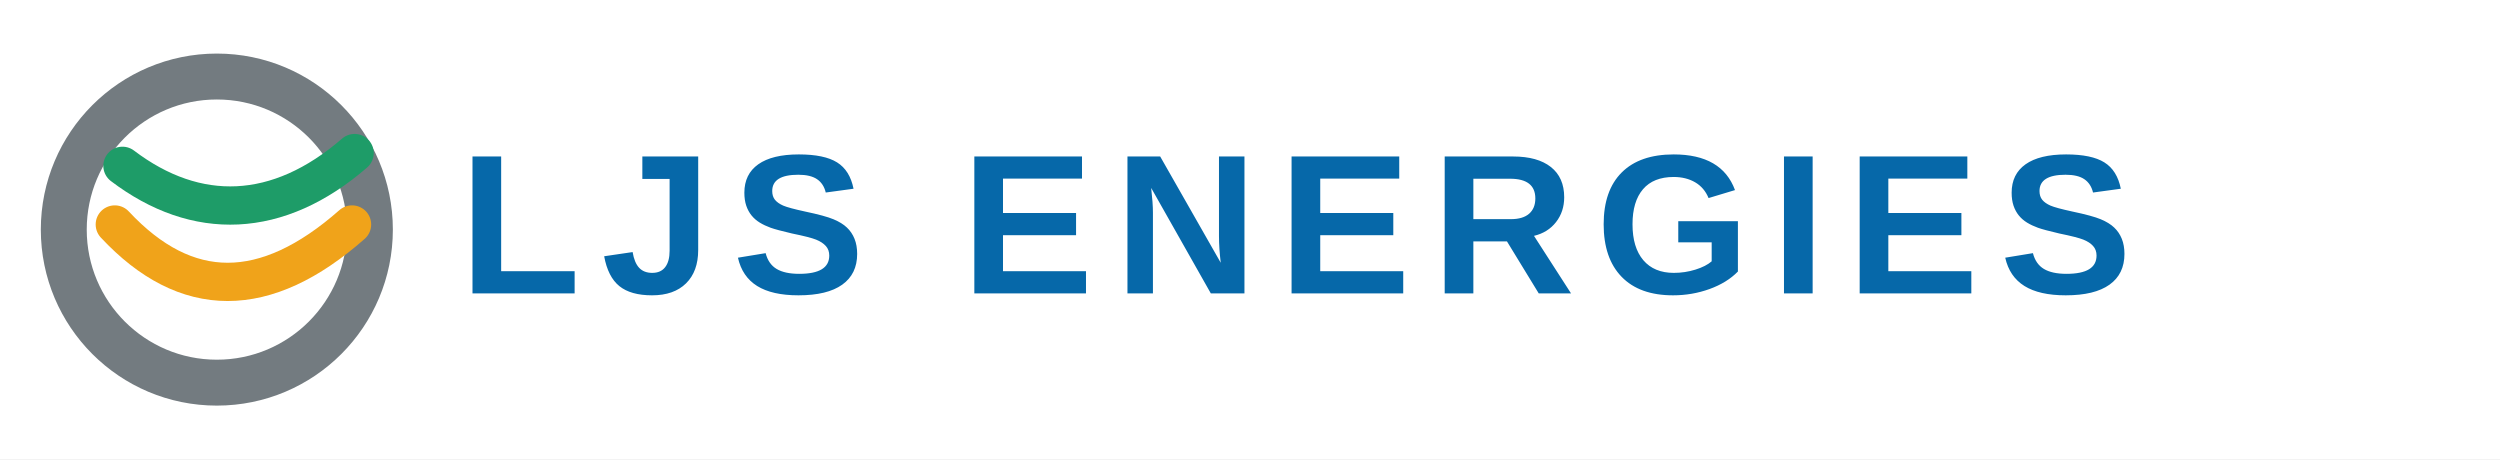
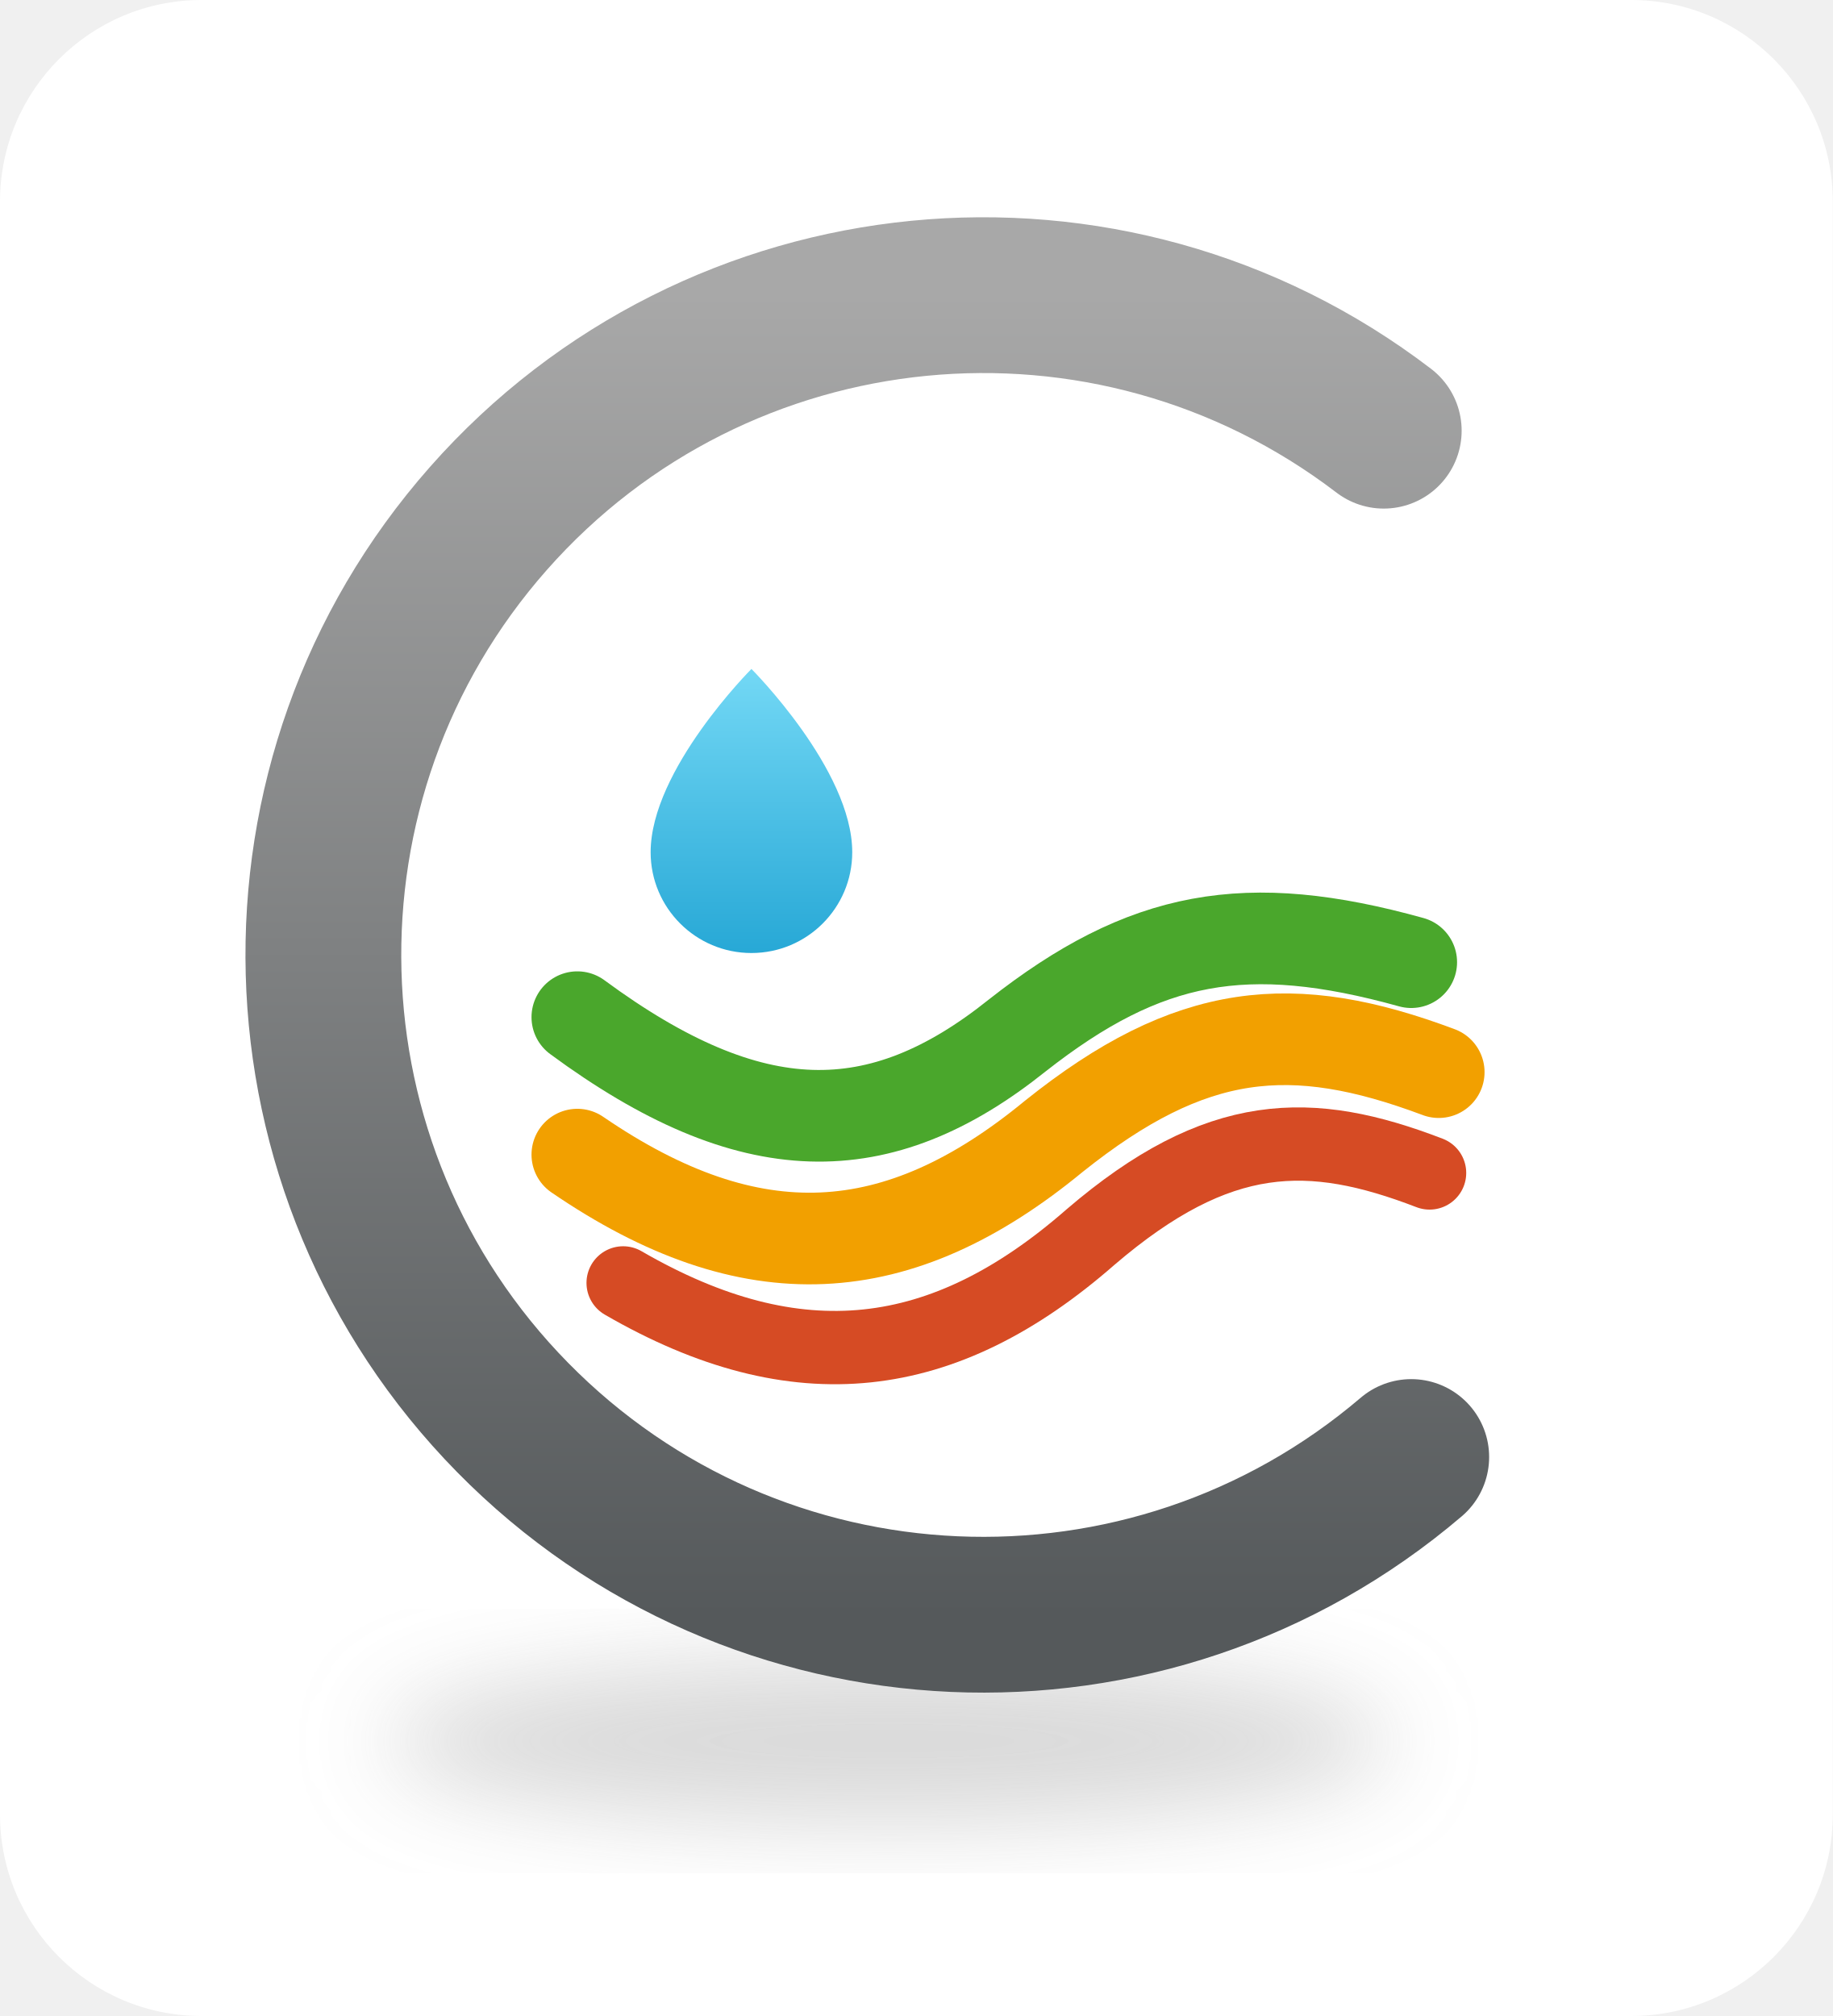
- <svg xmlns="http://www.w3.org/2000/svg" viewBox="0 0 980 180">
-   <rect width="980" height="180" fill="white" />
-   <circle cx="85" cy="90" r="60" fill="none" stroke="#737b80" stroke-width="18" />
-   <path d="M45 88c28 30 59 30 93 0" fill="none" stroke="#f0a31a" stroke-width="15" stroke-linecap="round" />
-   <path d="M48 65c29 22 61 21 91-5" fill="none" stroke="#1e9c68" stroke-width="15" stroke-linecap="round" />
-   <text x="180" y="115" font-family="Arial,sans-serif" font-size="78" font-weight="700" letter-spacing="8" fill="#0668a9">LJS ENERGIES</text>
+ <svg xmlns="http://www.w3.org/2000/svg" viewBox="0 0 200 220" role="img" aria-label="Logo LJS Energies">
+   <defs>
+     <linearGradient id="ring" x1="0" y1="0" x2="0" y2="1">
+       <stop offset="0" stop-color="#a8a8a8" />
+       <stop offset="1" stop-color="#55595b" />
+     </linearGradient>
+     <linearGradient id="drop" x1="0" y1="0" x2="0" y2="1">
+       <stop offset="0" stop-color="#73d8f5" />
+       <stop offset="1" stop-color="#27a8d6" />
+     </linearGradient>
+     <filter id="shadow" x="-30%" y="-30%" width="160%" height="160%">
+       <feGaussianBlur stdDeviation="5" />
+     </filter>
+   </defs>
+   <rect width="200" height="220" rx="22" fill="#fff" />
+   <ellipse cx="97" cy="190" rx="55" ry="9" fill="#777" opacity=".28" filter="url(#shadow)" />
+   <path d="M151 47 A72 72 0 1 0 154 159" fill="none" stroke="url(#ring)" stroke-width="17" stroke-linecap="round" />
+   <path d="M71 93 C71 84 82 73 82 73 C82 73 93 84 93 93 A11 11 0 1 1 71 93Z" fill="url(#drop)" />
+   <path d="M63 111 C82 125 96 125 111 113 C125 102 136 100 154 105" fill="none" stroke="#4aa72c" stroke-width="10" stroke-linecap="round" />
+   <path d="M63 126 C82 139 98 138 115 124 C130 112 141 111 157 117" fill="none" stroke="#f2a000" stroke-width="10" stroke-linecap="round" />
+   <path d="M68 140 C87 151 103 149 119 135 C133 123 143 123 156 128" fill="none" stroke="#d64b24" stroke-width="8" stroke-linecap="round" />
</svg>
